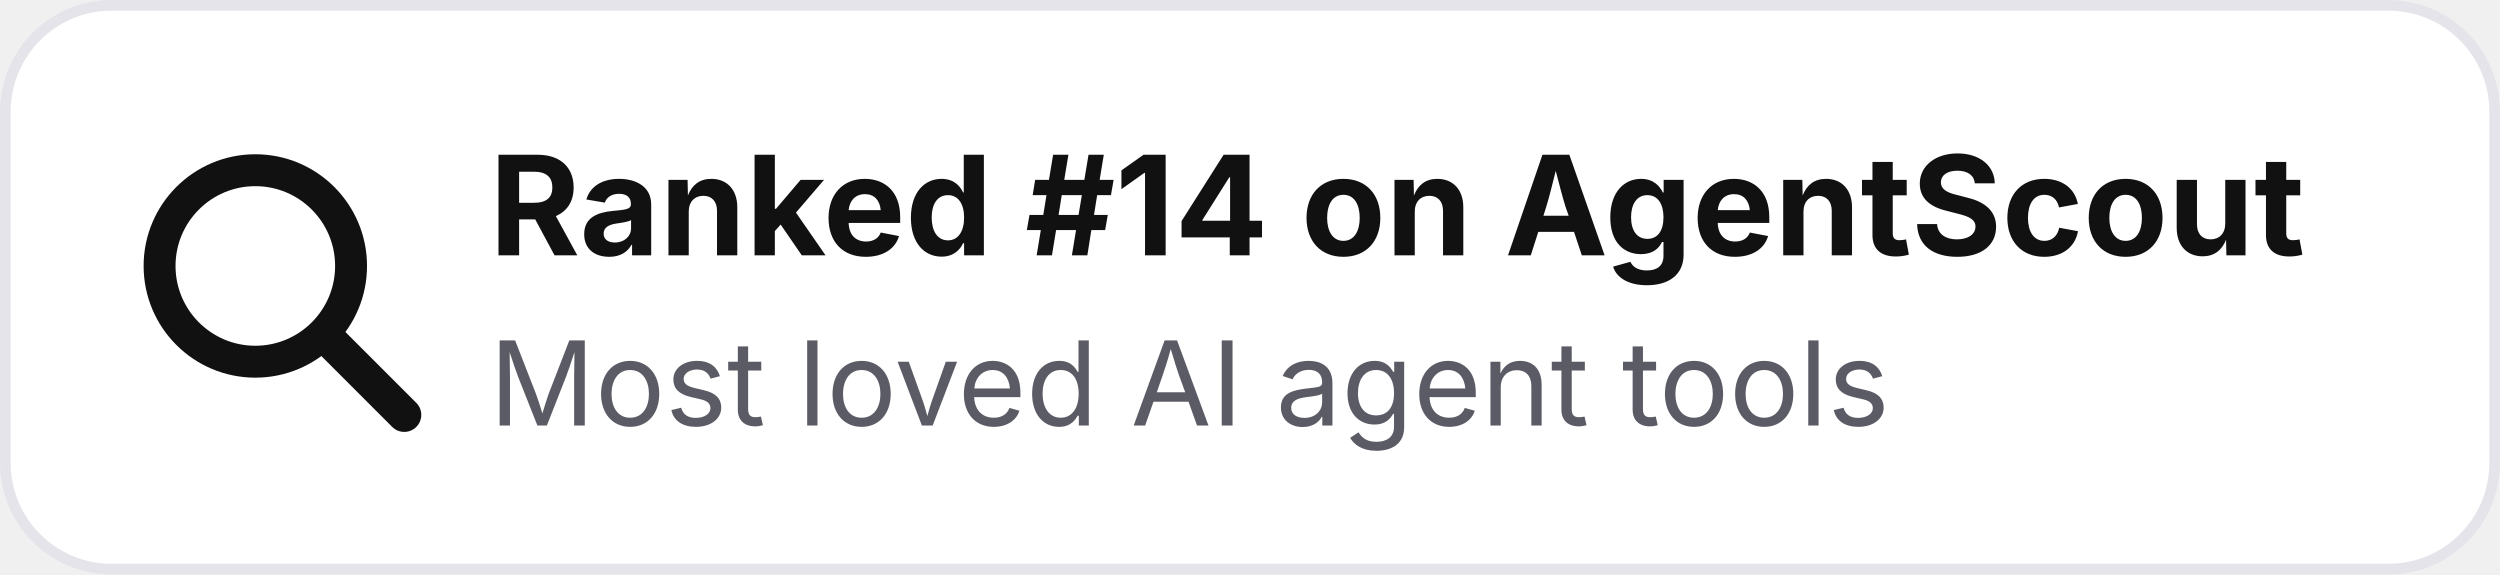
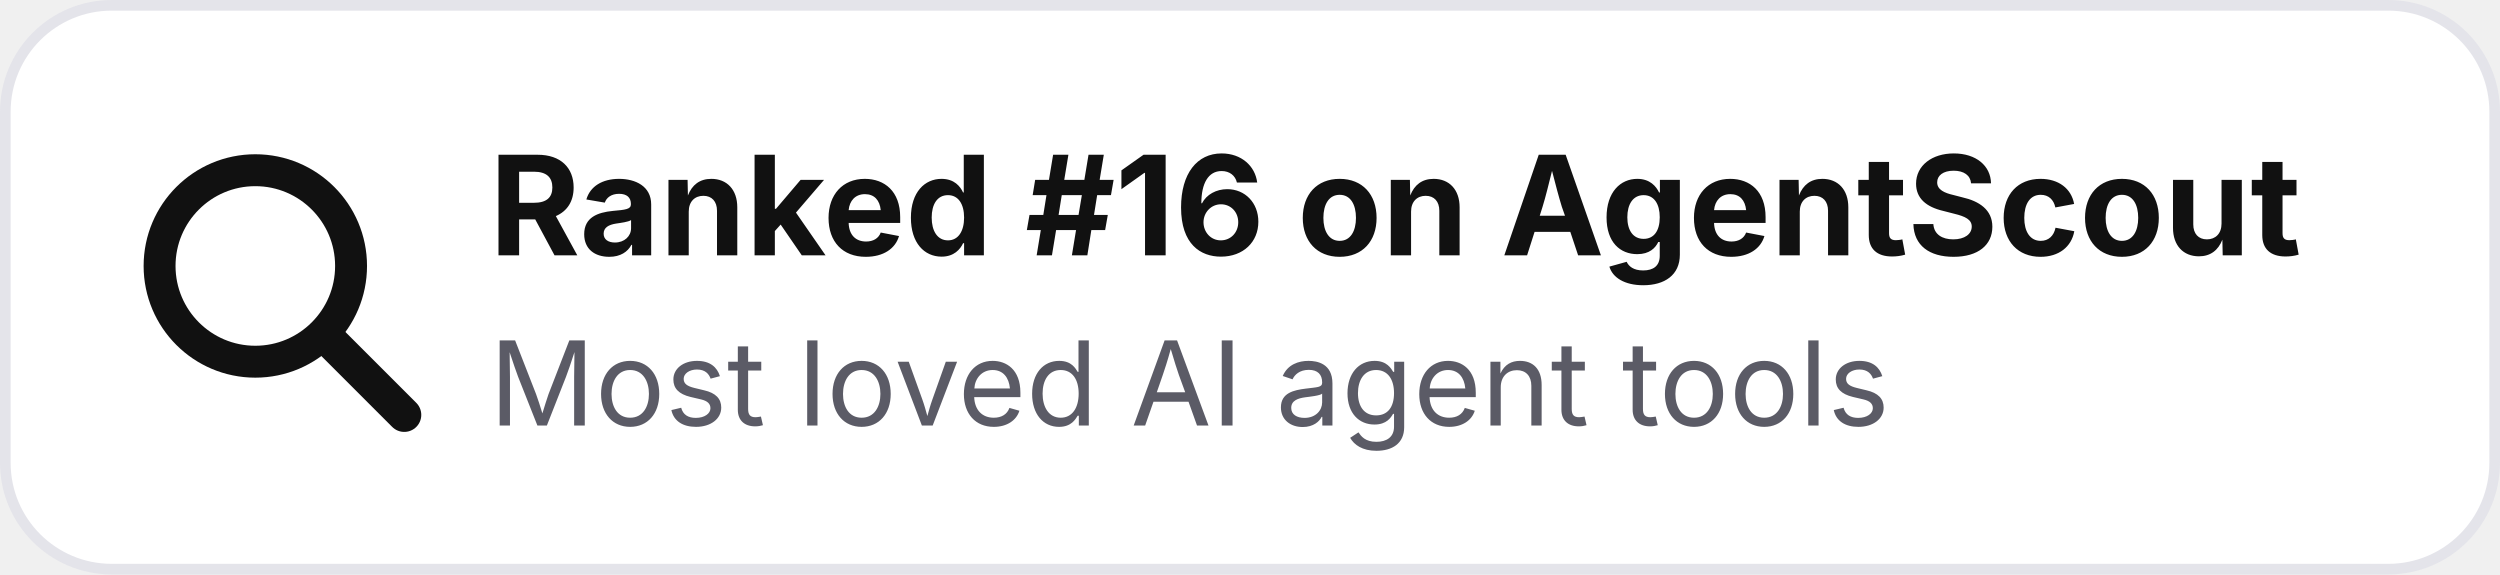
- <svg xmlns="http://www.w3.org/2000/svg" width="235" height="54" viewBox="0 0 235 54" role="img" aria-label="Ranked #14 on AgentScout">
+ <svg xmlns="http://www.w3.org/2000/svg" width="235" height="54" viewBox="0 0 235 54" role="img" aria-label="Ranked #16 on AgentScout">
  <rect x=".5" y=".5" width="234" height="53" rx="10" fill="#ffffff" stroke="#e4e4ea" />
  <circle cx="24" cy="25" r="9" fill="none" stroke="#111111" stroke-width="3" />
  <path d="M31 32l7 7" stroke="#111111" stroke-width="3.2" stroke-linecap="round" />
-   <text x="46" y="24" font-family="Inter,Segoe UI,Arial,sans-serif" font-size="13" font-weight="700" fill="#111111">Ranked #14 on AgentScout</text>
+   <text x="46" y="24" font-family="Inter,Segoe UI,Arial,sans-serif" font-size="13" font-weight="700" fill="#111111">Ranked #16 on AgentScout</text>
  <text x="46" y="40" font-family="Inter,Segoe UI,Arial,sans-serif" font-size="11" fill="#5b5b66">Most loved AI agent tools</text>
</svg>
